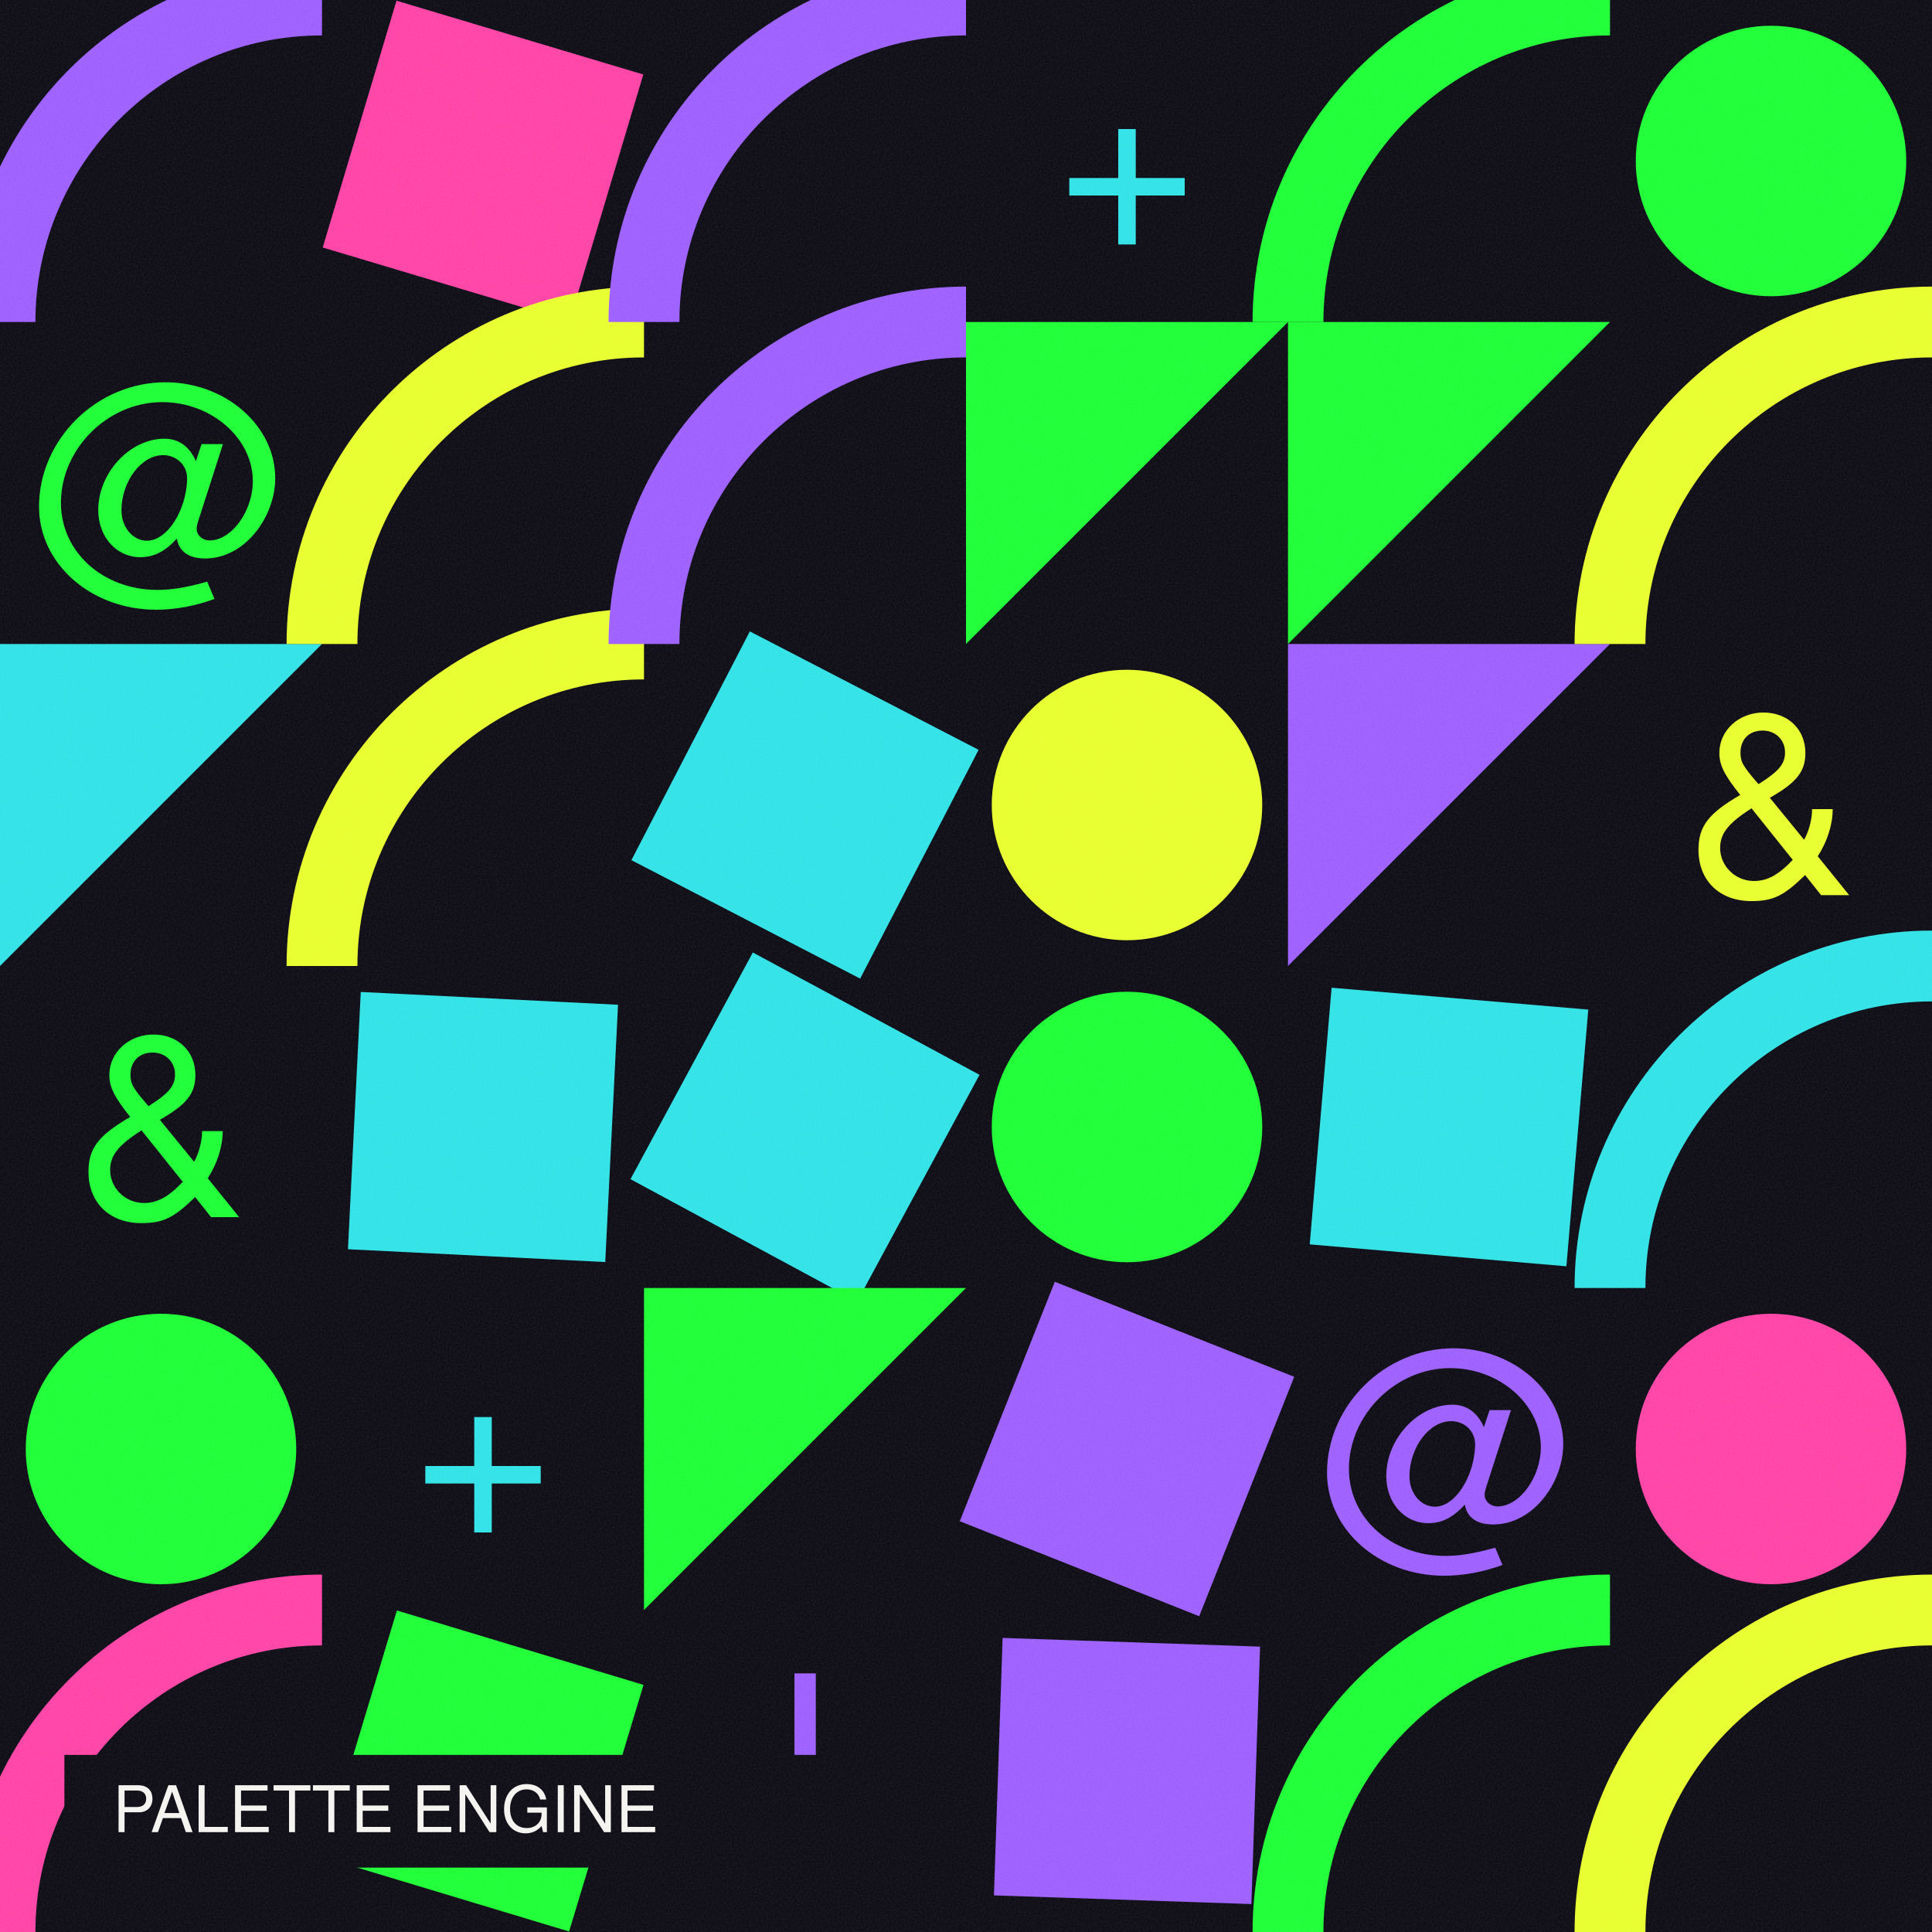
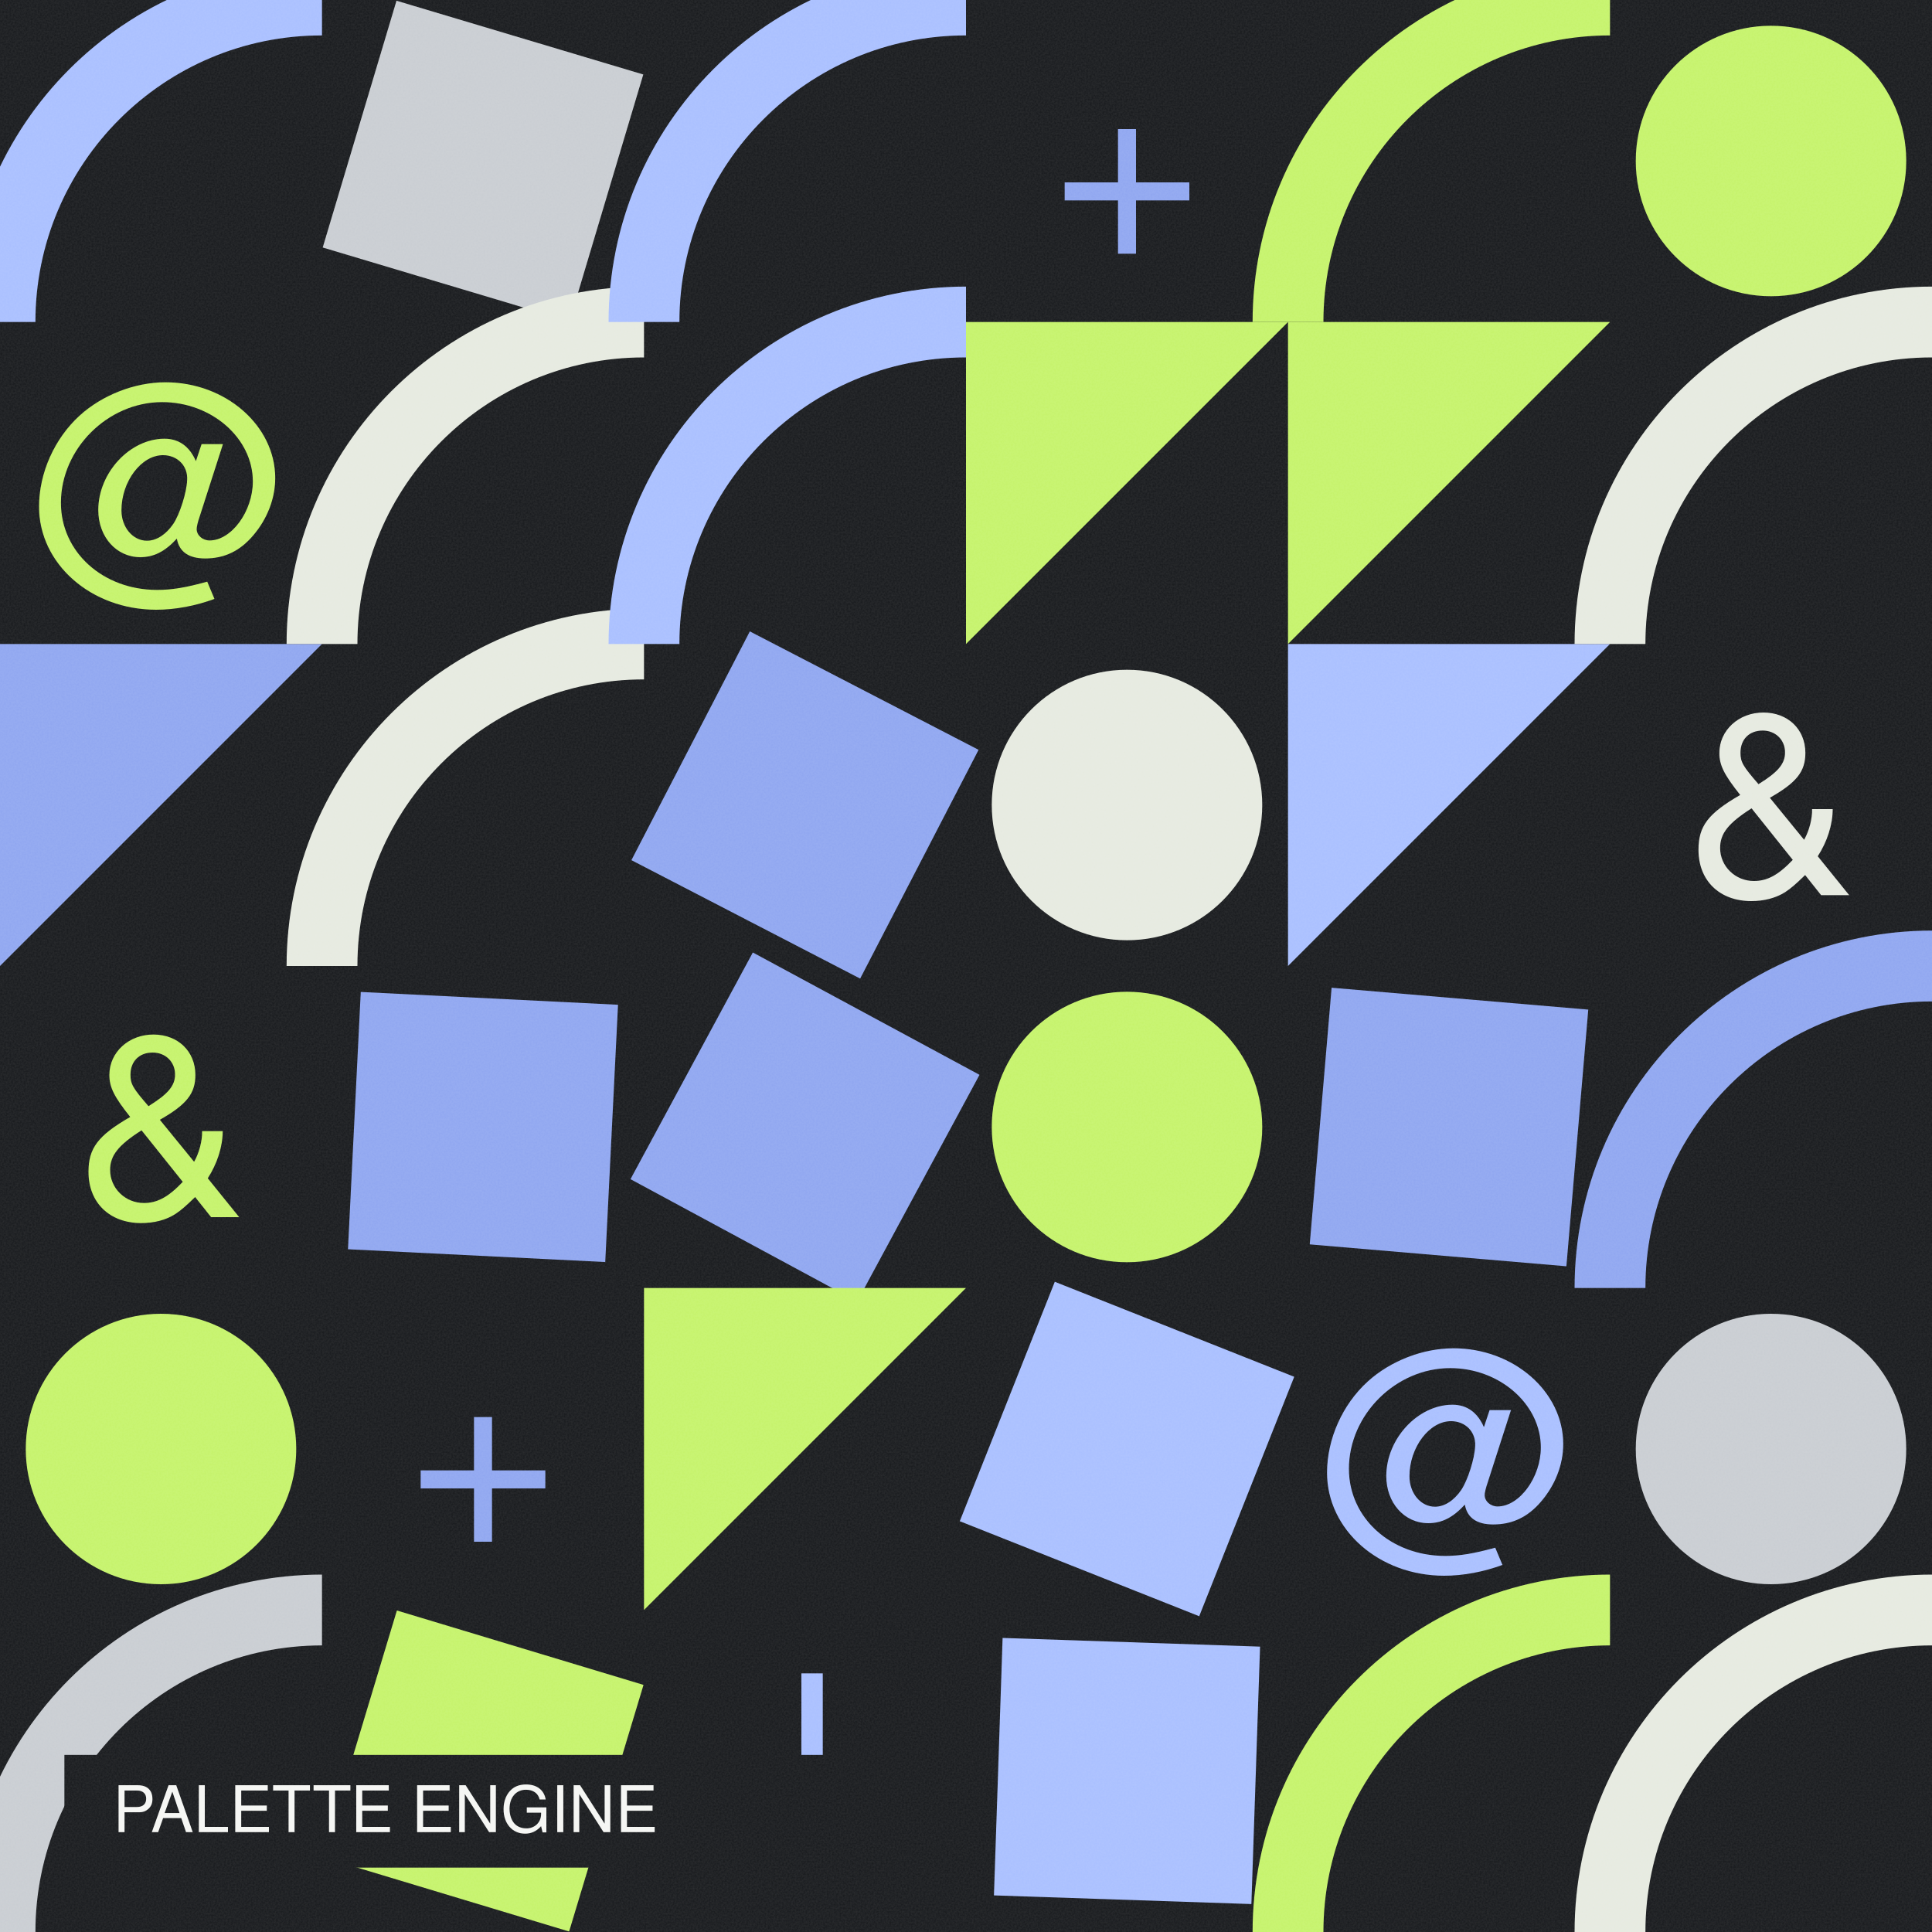
<svg xmlns="http://www.w3.org/2000/svg" width="1200" height="1200" viewBox="0 0 1200 1200">
  <defs>
    <filter id="graina">
      <feTurbulence type="fractalNoise" baseFrequency="0.9" numOctaves="2" stitchTiles="stitch" />
      <feColorMatrix values="0 0 0 0 1  0 0 0 0 1  0 0 0 0 1  0 0 0 0.09 0" />
    </filter>
    <pattern id="dotsa" width="14" height="14" patternUnits="userSpaceOnUse">
      <circle cx="7" cy="7" r="2.4" fill="rgba(0,0,0,.35)" />
    </pattern>
  </defs>
-   <rect width="1200" height="1200" fill="#080711" />
-   <path d="M0 200 A 200 200 0 0 1 200 0" fill="none" stroke="#9B5CFF" stroke-width="44" />
-   <text x="100" y="356" text-anchor="middle" font-family="Impact, 'Arial Black', 'Helvetica Neue', sans-serif" font-size="160" fill="#19FF32">@</text>
-   <path d="M0 400 L200 400 L0 600 Z" fill="#2DE2E6" />
-   <text x="100" y="756" text-anchor="middle" font-family="Impact, 'Arial Black', 'Helvetica Neue', sans-serif" font-size="160" fill="#19FF32">&amp;</text>
-   <circle cx="100" cy="900" r="84" fill="#19FF32" />
-   <path d="M0 1200 A 200 200 0 0 1 200 1000" fill="none" stroke="#FF3FA4" stroke-width="44" />
-   <rect x="220" y="20" width="160" height="160" fill="#FF3FA4" transform="rotate(16.64441 300 100)" />
-   <path d="M200 400 A 200 200 0 0 1 400 200" fill="none" stroke="#E8FF2A" stroke-width="44" />
-   <path d="M200 600 A 200 200 0 0 1 400 400" fill="none" stroke="#E8FF2A" stroke-width="44" />
-   <rect x="220" y="620" width="160" height="160" fill="#2DE2E6" transform="rotate(2.848573 300 700)" />
-   <text x="300" y="956" text-anchor="middle" font-family="Impact, 'Arial Black', 'Helvetica Neue', sans-serif" font-size="160" fill="#2DE2E6">+</text>
-   <rect x="220" y="1020" width="160" height="160" fill="#19FF32" transform="rotate(16.78765 300 1100)" />
-   <path d="M400 200 A 200 200 0 0 1 600 0" fill="none" stroke="#9B5CFF" stroke-width="44" />
-   <path d="M400 400 A 200 200 0 0 1 600 200" fill="none" stroke="#9B5CFF" stroke-width="44" />
-   <rect x="420" y="420" width="160" height="160" fill="#2DE2E6" transform="rotate(27.37204 500 500)" />
-   <rect x="420" y="620" width="160" height="160" fill="#2DE2E6" transform="rotate(28.35652 500 700)" />
-   <path d="M400 800 L600 800 L400 1000 Z" fill="#19FF32" />
-   <text x="500" y="1156" text-anchor="middle" font-family="Impact, 'Arial Black', 'Helvetica Neue', sans-serif" font-size="160" fill="#9B5CFF">!</text>
-   <text x="700" y="156" text-anchor="middle" font-family="Impact, 'Arial Black', 'Helvetica Neue', sans-serif" font-size="160" fill="#2DE2E6">+</text>
-   <path d="M600 200 L800 200 L600 400 Z" fill="#19FF32" />
-   <circle cx="700" cy="500" r="84" fill="#E8FF2A" />
-   <circle cx="700" cy="700" r="84" fill="#19FF32" />
-   <rect x="620" y="820" width="160" height="160" fill="#9B5CFF" transform="rotate(21.6456 700 900)" />
-   <rect x="620" y="1020" width="160" height="160" fill="#9B5CFF" transform="rotate(1.929522 700 1100)" />
-   <path d="M800 200 A 200 200 0 0 1 1000 0" fill="none" stroke="#19FF32" stroke-width="44" />
-   <path d="M800 200 L1000 200 L800 400 Z" fill="#19FF32" />
-   <path d="M800 400 L1000 400 L800 600 Z" fill="#9B5CFF" />
-   <rect x="820" y="620" width="160" height="160" fill="#2DE2E6" transform="rotate(4.87287 900 700)" />
-   <text x="900" y="956" text-anchor="middle" font-family="Impact, 'Arial Black', 'Helvetica Neue', sans-serif" font-size="160" fill="#9B5CFF">@</text>
-   <path d="M800 1200 A 200 200 0 0 1 1000 1000" fill="none" stroke="#19FF32" stroke-width="44" />
-   <circle cx="1100" cy="100" r="84" fill="#19FF32" />
-   <path d="M1000 400 A 200 200 0 0 1 1200 200" fill="none" stroke="#E8FF2A" stroke-width="44" />
-   <text x="1100" y="556" text-anchor="middle" font-family="Impact, 'Arial Black', 'Helvetica Neue', sans-serif" font-size="160" fill="#E8FF2A">&amp;</text>
-   <path d="M1000 800 A 200 200 0 0 1 1200 600" fill="none" stroke="#2DE2E6" stroke-width="44" />
-   <circle cx="1100" cy="900" r="84" fill="#FF3FA4" />
-   <path d="M1000 1200 A 200 200 0 0 1 1200 1000" fill="none" stroke="#E8FF2A" stroke-width="44" />
-   <rect x="40" y="1090" width="480" height="70" fill="#080711" />
-   <text x="70" y="1138" font-family="Impact, 'Arial Black', 'Helvetica Neue', sans-serif" font-size="40" fill="#F5F3EF">PALETTE ENGINE</text>
+   <rect width="1200" height="1200" fill="#17191C" />
+   <path d="M0 200 A 200 200 0 0 1 200 0" fill="none" stroke="#A9BFFF" stroke-width="44" />
+   <text x="100" y="356" text-anchor="middle" font-family="'Helvetica Neue', Helvetica, Arial, sans-serif" font-size="160" fill="#C5F36A">@</text>
+   <path d="M0 400 L200 400 L0 600 Z" fill="#8FA6F0" />
+   <text x="100" y="756" text-anchor="middle" font-family="'Helvetica Neue', Helvetica, Arial, sans-serif" font-size="160" fill="#C5F36A">&amp;</text>
+   <circle cx="100" cy="900" r="84" fill="#C5F36A" />
+   <path d="M0 1200 A 200 200 0 0 1 200 1000" fill="none" stroke="#C9CDD2" stroke-width="44" />
+   <rect x="220" y="20" width="160" height="160" fill="#C9CDD2" transform="rotate(16.64441 300 100)" />
+   <path d="M200 400 A 200 200 0 0 1 400 200" fill="none" stroke="#E6EAE0" stroke-width="44" />
+   <path d="M200 600 A 200 200 0 0 1 400 400" fill="none" stroke="#E6EAE0" stroke-width="44" />
+   <rect x="220" y="620" width="160" height="160" fill="#8FA6F0" transform="rotate(2.848573 300 700)" />
+   <text x="300" y="956" text-anchor="middle" font-family="'Helvetica Neue', Helvetica, Arial, sans-serif" font-size="160" fill="#8FA6F0">+</text>
+   <rect x="220" y="1020" width="160" height="160" fill="#C5F36A" transform="rotate(16.78765 300 1100)" />
+   <path d="M400 200 A 200 200 0 0 1 600 0" fill="none" stroke="#A9BFFF" stroke-width="44" />
+   <path d="M400 400 A 200 200 0 0 1 600 200" fill="none" stroke="#A9BFFF" stroke-width="44" />
+   <rect x="420" y="420" width="160" height="160" fill="#8FA6F0" transform="rotate(27.37204 500 500)" />
+   <rect x="420" y="620" width="160" height="160" fill="#8FA6F0" transform="rotate(28.35652 500 700)" />
+   <path d="M400 800 L600 800 L400 1000 Z" fill="#C5F36A" />
+   <text x="500" y="1156" text-anchor="middle" font-family="'Helvetica Neue', Helvetica, Arial, sans-serif" font-size="160" fill="#A9BFFF">!</text>
+   <text x="700" y="156" text-anchor="middle" font-family="'Helvetica Neue', Helvetica, Arial, sans-serif" font-size="160" fill="#8FA6F0">+</text>
+   <path d="M600 200 L800 200 L600 400 Z" fill="#C5F36A" />
+   <circle cx="700" cy="500" r="84" fill="#E6EAE0" />
+   <circle cx="700" cy="700" r="84" fill="#C5F36A" />
+   <rect x="620" y="820" width="160" height="160" fill="#A9BFFF" transform="rotate(21.6456 700 900)" />
+   <rect x="620" y="1020" width="160" height="160" fill="#A9BFFF" transform="rotate(1.929522 700 1100)" />
+   <path d="M800 200 A 200 200 0 0 1 1000 0" fill="none" stroke="#C5F36A" stroke-width="44" />
+   <path d="M800 200 L1000 200 L800 400 Z" fill="#C5F36A" />
+   <path d="M800 400 L1000 400 L800 600 Z" fill="#A9BFFF" />
+   <rect x="820" y="620" width="160" height="160" fill="#8FA6F0" transform="rotate(4.87287 900 700)" />
+   <text x="900" y="956" text-anchor="middle" font-family="'Helvetica Neue', Helvetica, Arial, sans-serif" font-size="160" fill="#A9BFFF">@</text>
+   <path d="M800 1200 A 200 200 0 0 1 1000 1000" fill="none" stroke="#C5F36A" stroke-width="44" />
+   <circle cx="1100" cy="100" r="84" fill="#C5F36A" />
+   <path d="M1000 400 A 200 200 0 0 1 1200 200" fill="none" stroke="#E6EAE0" stroke-width="44" />
+   <text x="1100" y="556" text-anchor="middle" font-family="'Helvetica Neue', Helvetica, Arial, sans-serif" font-size="160" fill="#E6EAE0">&amp;</text>
+   <path d="M1000 800 A 200 200 0 0 1 1200 600" fill="none" stroke="#8FA6F0" stroke-width="44" />
+   <circle cx="1100" cy="900" r="84" fill="#C9CDD2" />
+   <path d="M1000 1200 A 200 200 0 0 1 1200 1000" fill="none" stroke="#E6EAE0" stroke-width="44" />
+   <rect x="40" y="1090" width="480" height="70" fill="#17191C" />
+   <text x="70" y="1138" font-family="'Helvetica Neue', Helvetica, Arial, sans-serif" font-size="40" fill="#F5F6F3">PALETTE ENGINE</text>
  <rect width="1200" height="1200" filter="url(#graina)" />
</svg>
